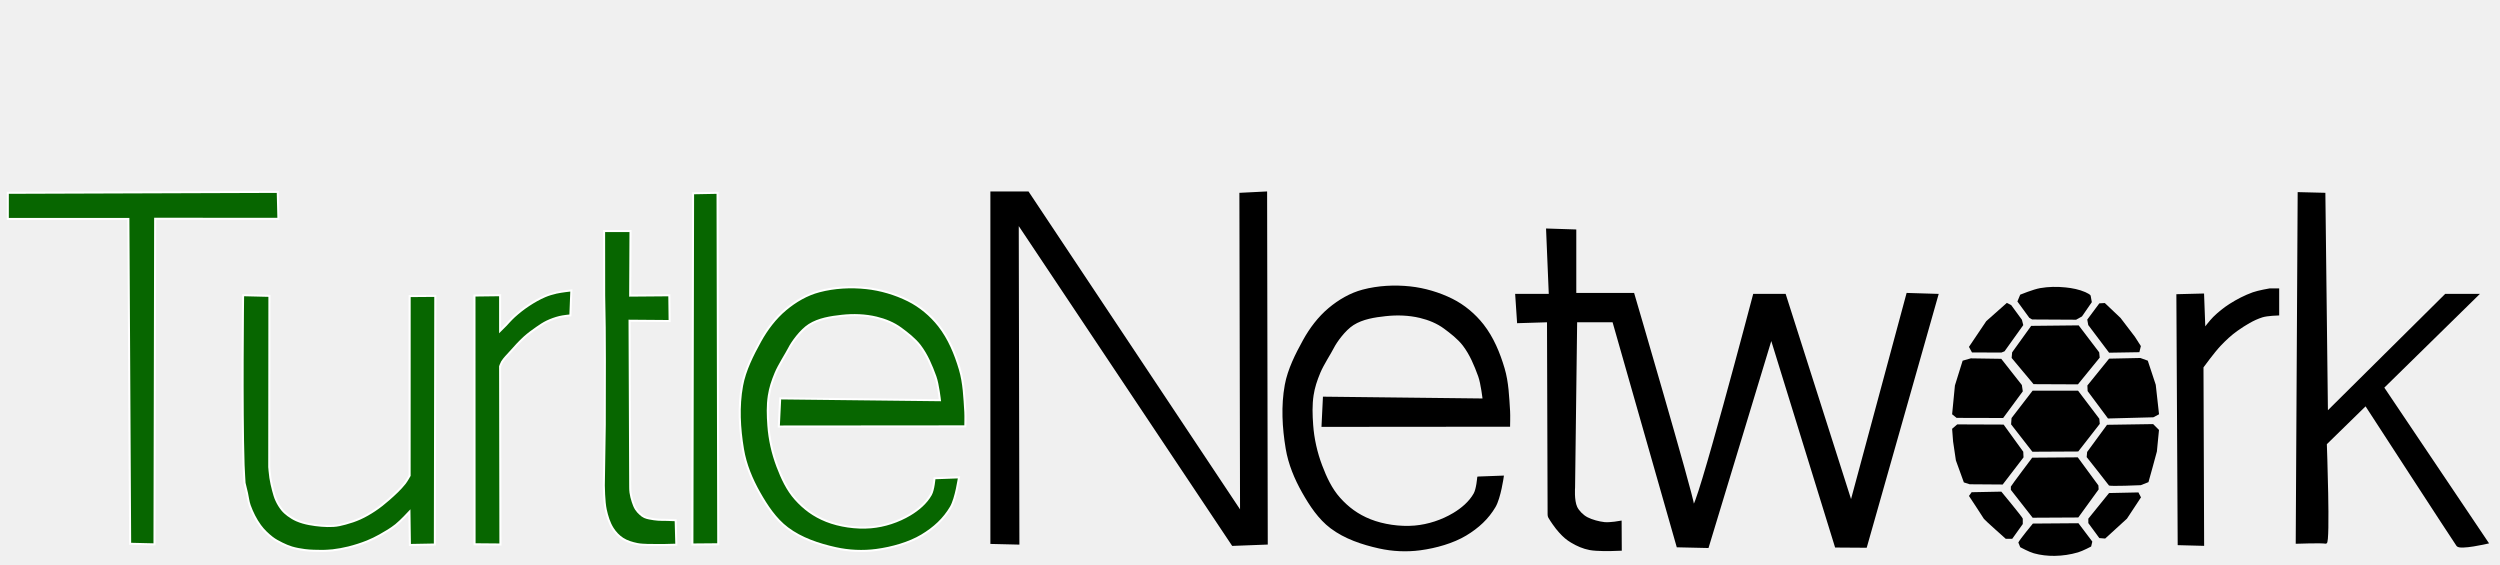
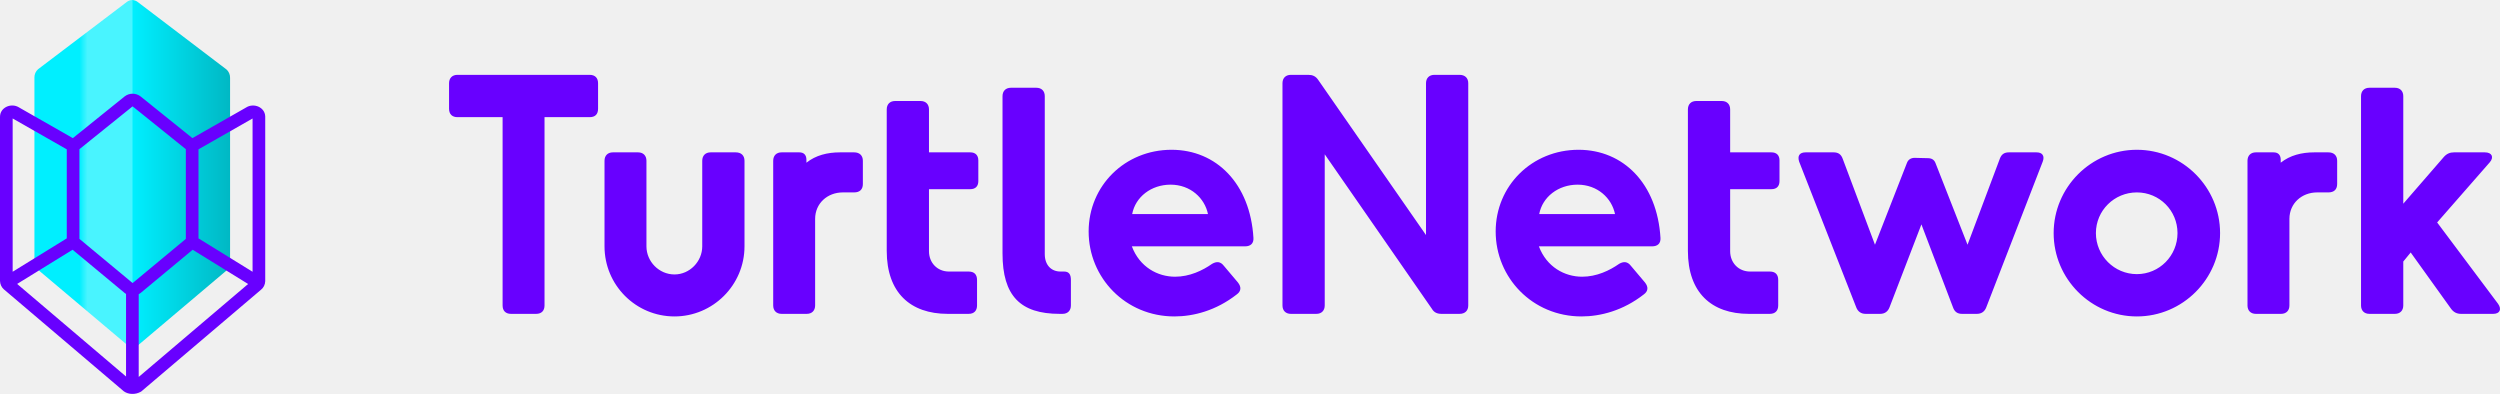
- <svg xmlns="http://www.w3.org/2000/svg" xmlns:ns1="http://www.openswatchbook.org/uri/2009/osb" width="124" height="28" viewBox="0 0 124 28" version="1.1" id="svg19607">
-   <defs id="defs19611">
-     <linearGradient id="linearGradient4353" ns1:paint="solid">
-       <stop style="stop-color:#000000;stop-opacity:1;" offset="0" id="stop4351" />
+ <svg xmlns="http://www.w3.org/2000/svg" preserveAspectRatio="xMidYMid meet" viewBox="0 0 1904 300">
+   <defs>
+     <linearGradient x1=".005%" y1="49.999%" x2="100%" y2="49.999%" id="a">
+       <stop stop-color="#00B8C4" offset="0%" />
+       <stop stop-color="#00EFFF" offset="100%" />
    </linearGradient>
-     <linearGradient id="linearGradient1925" ns1:paint="solid">
-       <stop style="stop-color:#000000;stop-opacity:1;" offset="0" id="stop1923" />
+     <linearGradient x1="45.988%" y1="49.999%" x2="54.013%" y2="50%" id="b">
+       <stop stop-color="#00EFFF" offset="0%" />
+       <stop stop-color="#49F4FF" offset="100%" />
    </linearGradient>
  </defs>
-   <path style="opacity:1;fill:#000000;fill-opacity:1;stroke:none;stroke-width:0;stroke-linecap:round;stroke-linejoin:round;stroke-miterlimit:3.3;stroke-dasharray:none;stroke-dashoffset:0;stroke-opacity:1;paint-order:stroke fill markers" d="m 97.66,17.205 0.859,-1.277 1.021,-0.905 0.215,0.11 0.532,0.727 0.067,0.265 -0.929,1.3 -0.151,0.06 -1.463,-0.002 z" id="path13352-0" />
-   <path style="opacity:1;fill:#000000;fill-opacity:1;stroke:none;stroke-width:0;stroke-linecap:round;stroke-linejoin:round;stroke-miterlimit:3.3;stroke-dasharray:none;stroke-dashoffset:0;stroke-opacity:1;paint-order:stroke fill markers" d="m 100.063,14.953 0.139,-0.337 c 0,0 0.646,-0.265 0.987,-0.325 0.416,-0.073 0.846,-0.078 1.265,-0.035 0.332,0.034 0.668,0.1 0.975,0.232 0.098,0.042 0.255,0.128 0.267,0.174 0.013,0.046 0.058,0.325 0.058,0.325 l -0.488,0.708 -0.29,0.163 -2.182,-0.012 -0.139,-0.081 z" id="path13354-6" />
-   <path style="opacity:1;fill:#000000;fill-opacity:1;stroke:none;stroke-width:0;stroke-linecap:round;stroke-linejoin:round;stroke-miterlimit:3.3;stroke-dasharray:none;stroke-dashoffset:0;stroke-opacity:1;paint-order:stroke fill markers" d="m 104.127,15.046 0.271,-0.016 0.78,0.739 0.714,0.936 0.295,0.46 -0.074,0.304 -1.502,0.025 -1.034,-1.371 -0.049,-0.271 z" id="path13356-4" />
-   <path style="opacity:1;fill:#000000;fill-opacity:1;stroke:none;stroke-width:0;stroke-linecap:round;stroke-linejoin:round;stroke-miterlimit:3.3;stroke-dasharray:none;stroke-dashoffset:0;stroke-opacity:1;paint-order:stroke fill markers" d="m 99.802,17.476 0.944,-1.313 2.356,-0.025 1.018,1.338 0.025,0.263 -1.08,1.325 -2.201,-0.01 -1.086,-1.299 z" id="path13358-4" />
-   <path style="opacity:1;fill:#000000;fill-opacity:1;stroke:none;stroke-width:0;stroke-linecap:round;stroke-linejoin:round;stroke-miterlimit:3.3;stroke-dasharray:none;stroke-dashoffset:0;stroke-opacity:1;paint-order:stroke fill markers" d="m 97.347,17.89 0.406,-0.116 1.509,0.023 1.022,1.3 0.047,0.313 -0.975,1.323 -2.31,-0.006 -0.221,-0.179 0.139,-1.428 z" id="path13360-6" />
-   <path style="opacity:1;fill:#000000;fill-opacity:1;stroke:none;stroke-width:0;stroke-linecap:round;stroke-linejoin:round;stroke-miterlimit:3.3;stroke-dasharray:none;stroke-dashoffset:0;stroke-opacity:1;paint-order:stroke fill markers" d="m 100.818,19.376 h 2.252 l 1.056,1.393 0.023,0.255 -1.068,1.37 -2.275,0.012 -1.056,-1.358 0.023,-0.313 z" id="path13362-9" />
-   <path style="opacity:1;fill:#000000;fill-opacity:1;stroke:none;stroke-width:0;stroke-linecap:round;stroke-linejoin:round;stroke-miterlimit:3.3;stroke-dasharray:none;stroke-dashoffset:0;stroke-opacity:1;paint-order:stroke fill markers" d="m 104.611,17.789 -1.077,1.331 0.013,0.279 1.01,1.358 2.248,-0.059 0.283,-0.15 -0.163,-1.463 -0.395,-1.196 -0.369,-0.133 z" id="path13364-0" />
-   <path style="opacity:1;fill:#000000;fill-opacity:1;stroke:none;stroke-width:0;stroke-linecap:round;stroke-linejoin:round;stroke-miterlimit:3.3;stroke-dasharray:none;stroke-dashoffset:0;stroke-opacity:1;paint-order:stroke fill markers" d="m 96.825,21.268 0.254,-0.218 2.3,0.009 0.975,1.347 0.013,0.279 -1.033,1.347 -1.637,-0.012 -0.29,-0.093 -0.395,-1.091 -0.139,-0.94 z" id="path13366-0" />
-   <path style="opacity:1;fill:#000000;fill-opacity:1;stroke:none;stroke-width:0;stroke-linecap:round;stroke-linejoin:round;stroke-miterlimit:3.3;stroke-dasharray:none;stroke-dashoffset:0;stroke-opacity:1;paint-order:stroke fill markers" d="m 103.522,22.417 0.987,-1.347 2.287,-0.035 0.29,0.29 -0.104,1.068 -0.221,0.813 -0.197,0.708 -0.383,0.151 c 0,0 -1.544,0.07 -1.579,0.012 -0.035,-0.058 -1.103,-1.405 -1.103,-1.405 z" id="path13368-0" />
-   <path style="opacity:1;fill:#000000;fill-opacity:1;stroke:none;stroke-width:0;stroke-linecap:round;stroke-linejoin:round;stroke-miterlimit:3.3;stroke-dasharray:none;stroke-dashoffset:0;stroke-opacity:1;paint-order:stroke fill markers" d="m 99.738,24.135 c 0.023,-0.058 1.059,-1.434 1.059,-1.434 l 2.261,-0.017 1.022,1.393 0.013,0.197 -1.01,1.393 -2.264,0.012 -1.08,-1.381 z" id="path13370-6" />
-   <path style="opacity:1;fill:#000000;fill-opacity:1;stroke:none;stroke-width:0;stroke-linecap:round;stroke-linejoin:round;stroke-miterlimit:3.3;stroke-dasharray:none;stroke-dashoffset:0;stroke-opacity:1;paint-order:stroke fill markers" d="m 97.66,24.599 0.133,-0.185 1.473,-0.029 c 0,0 1.064,1.282 1.064,1.34 v 0.267 l -0.522,0.731 h -0.325 c 0,0 -1.056,-0.94 -1.08,-0.987 -0.023,-0.046 -0.743,-1.138 -0.743,-1.138 z" id="path13372-9" />
-   <path style="opacity:1;fill:#000000;fill-opacity:1;stroke:none;stroke-width:0;stroke-linecap:round;stroke-linejoin:round;stroke-miterlimit:3.3;stroke-dasharray:none;stroke-dashoffset:0;stroke-opacity:1;paint-order:stroke fill markers" d="m 104.609,24.455 -1.028,1.27 v 0.221 l 0.546,0.743 0.29,0.023 1.08,-0.987 0.696,-1.056 -0.127,-0.245 z" id="path13374-4" />
-   <path style="opacity:1;fill:#000000;fill-opacity:1;stroke:none;stroke-width:0;stroke-linecap:round;stroke-linejoin:round;stroke-miterlimit:3.3;stroke-dasharray:none;stroke-dashoffset:0;stroke-opacity:1;paint-order:stroke fill markers" d="m 100.11,26.909 c 0.058,-0.139 0.72,-0.94 0.72,-0.94 l 2.261,-0.017 0.688,0.911 -0.058,0.244 c 0,0 -0.422,0.224 -0.65,0.29 -0.376,0.11 -0.77,0.169 -1.161,0.174 -0.347,0.004 -0.699,-0.034 -1.033,-0.128 -0.237,-0.066 -0.673,-0.302 -0.673,-0.302 z" id="path13376-8" />
-   <path style="fill:#076600;fill-opacity:1;stroke:#ffffff;stroke-width:0.102;stroke-linecap:butt;stroke-linejoin:miter;stroke-miterlimit:4;stroke-dasharray:none;stroke-opacity:1" d="m 0.387,9.563 v 1.296 H 6.367 l 0.088,16.113 1.208,0.029 0.033,-16.15 6.113,0.003 -0.032,-1.337 z" id="path5359" />
-   <path style="fill:#076600;fill-opacity:1;stroke:#ffffff;stroke-width:0.102;stroke-linecap:butt;stroke-linejoin:miter;stroke-miterlimit:4;stroke-dasharray:none;stroke-opacity:1" d="m 12.058,14.642 1.305,0.032 -0.008,8.491 c 0,0 0.028,0.357 0.056,0.533 0.034,0.212 0.079,0.422 0.135,0.629 0.046,0.17 0.092,0.342 0.167,0.501 0.077,0.164 0.171,0.322 0.286,0.462 0.085,0.103 0.187,0.191 0.294,0.271 0.13,0.096 0.27,0.182 0.418,0.247 0.2,0.087 0.414,0.147 0.629,0.187 0.394,0.072 0.798,0.112 1.198,0.09 0.202,-0.011 0.401,-0.06 0.596,-0.113 0.248,-0.066 0.492,-0.148 0.726,-0.253 0.251,-0.113 0.491,-0.253 0.72,-0.405 0.249,-0.166 0.485,-0.353 0.709,-0.551 0.279,-0.247 0.558,-0.501 0.789,-0.793 0.093,-0.118 0.239,-0.382 0.239,-0.382 l 0.002,-8.903 1.272,-0.01 -0.022,12.333 -1.238,0.023 -0.023,-1.643 c 0,0 -0.426,0.459 -0.67,0.653 -0.248,0.197 -0.523,0.358 -0.799,0.512 -0.204,0.114 -0.414,0.217 -0.63,0.304 -0.302,0.121 -0.613,0.219 -0.928,0.298 -0.255,0.064 -0.515,0.109 -0.777,0.141 -0.146,0.018 -0.439,0.028 -0.439,0.028 0,0 -0.334,0.002 -0.501,-0.006 -0.15,-0.006 -0.301,-0.013 -0.45,-0.034 -0.216,-0.03 -0.433,-0.066 -0.641,-0.129 -0.167,-0.05 -0.328,-0.12 -0.484,-0.197 -0.172,-0.085 -0.344,-0.175 -0.495,-0.293 -0.221,-0.172 -0.426,-0.37 -0.591,-0.596 -0.22,-0.302 -0.39,-0.644 -0.518,-0.996 -0.071,-0.197 -0.088,-0.409 -0.135,-0.613 -0.039,-0.168 -0.121,-0.504 -0.121,-0.504 0,0 -0.039,-0.632 -0.048,-0.892 -0.09,-2.805 -0.024,-8.419 -0.024,-8.419 z" id="path5361" />
-   <path style="fill:#076600;fill-opacity:1;stroke:#ffffff;stroke-width:0.102;stroke-linecap:butt;stroke-linejoin:miter;stroke-miterlimit:4;stroke-dasharray:none;stroke-opacity:1" d="m 23.533,14.658 1.273,-0.016 v 1.767 l 0.286,-0.286 c 0,0 0.266,-0.297 0.414,-0.43 0.225,-0.202 0.463,-0.391 0.716,-0.557 0.258,-0.17 0.528,-0.325 0.812,-0.446 0.179,-0.076 0.367,-0.131 0.557,-0.175 0.246,-0.057 0.748,-0.111 0.748,-0.111 l -0.048,1.241 c 0,0 -0.364,0.035 -0.541,0.08 -0.213,0.053 -0.423,0.128 -0.621,0.223 -0.174,0.083 -0.334,0.193 -0.493,0.302 -0.215,0.148 -0.426,0.303 -0.621,0.477 -0.251,0.226 -0.475,0.481 -0.7,0.732 -0.143,0.16 -0.301,0.311 -0.414,0.493 -0.042,0.069 -0.095,0.223 -0.095,0.223 l 0.015,8.832 -1.283,-0.011 z" id="path5363" />
-   <path style="fill:#076600;fill-opacity:1;stroke:#ffffff;stroke-width:0.102;stroke-linecap:butt;stroke-linejoin:miter;stroke-miterlimit:4;stroke-dasharray:none;stroke-opacity:1" d="m 29.963,11.459 h 1.31 l -0.016,3.203 1.941,-0.016 0.016,1.278 -1.988,-0.016 0.032,8.143 c 0,0 -0.002,0.254 0.016,0.379 0.022,0.155 0.061,0.309 0.11,0.458 0.042,0.125 0.087,0.251 0.158,0.363 0.06,0.094 0.137,0.178 0.221,0.252 0.062,0.055 0.129,0.108 0.205,0.142 0.148,0.066 0.314,0.082 0.473,0.11 0.209,0.037 0.647,0.031 0.647,0.031 l 0.426,0.016 0.032,1.215 -0.552,0.015 h -0.552 c 0,0 -0.563,0.01 -0.836,-0.047 -0.253,-0.053 -0.51,-0.127 -0.726,-0.268 -0.196,-0.128 -0.364,-0.307 -0.489,-0.505 -0.177,-0.28 -0.276,-0.608 -0.347,-0.931 -0.087,-0.392 -0.095,-1.199 -0.095,-1.199 l 0.047,-3.014 c 6.25e-4,-2.142 0.024,-4.283 -0.03,-6.424 z" id="path5365" />
-   <path style="fill:#076600;fill-opacity:1;stroke:#ffffff;stroke-width:0.102;stroke-linecap:butt;stroke-linejoin:miter;stroke-miterlimit:4;stroke-dasharray:none;stroke-opacity:1" d="m 34.376,9.586 1.215,-0.023 0.034,17.433 -1.283,0.011 z" id="path5369" />
-   <path style="fill:#000000;stroke:#000000;stroke-width:0.102;stroke-linecap:butt;stroke-linejoin:miter;stroke-miterlimit:4;stroke-dasharray:none;stroke-opacity:1" d="m 49.174,26.929 1.337,0.032 -0.032,-15.916 10.664,15.98 1.687,-0.064 -0.032,-17.412 -1.273,0.064 0.032,15.82 L 50.988,9.549 h -1.814 z" id="path5375" />
-   <path style="fill:#000000;stroke:#000000;stroke-width:0.102;stroke-linecap:butt;stroke-linejoin:miter;stroke-miterlimit:4;stroke-dasharray:none;stroke-opacity:1" d="m 76.737,11.386 0.135,3.241 h -1.666 l 0.09,1.351 1.486,-0.045 0.03,9.575 c 0,0 -0.002,0.085 0.03,0.144 0.057,0.105 0.151,0.235 0.213,0.328 0.096,0.145 0.231,0.306 0.312,0.397 0.2,0.225 0.366,0.364 0.585,0.495 0.277,0.167 0.583,0.3 0.9,0.36 0.354,0.067 1.058,0.049 1.058,0.049 l 0.479,-0.016 -0.007,-1.384 c 0,0 -0.524,0.097 -0.808,0.066 -0.272,-0.03 -0.615,-0.121 -0.858,-0.246 -0.225,-0.117 -0.444,-0.344 -0.535,-0.54 -0.158,-0.34 -0.108,-0.985 -0.108,-0.985 l 0.103,-8.244 h 1.846 l 3.185,11.164 1.497,0.034 3.151,-10.388 3.204,10.365 1.491,0.01 3.543,-12.491 -1.486,-0.045 -2.791,10.354 -3.286,-10.309 h -1.531 c 0,0 -2.926,11.119 -3.016,10.444 C 83.895,24.396 81.014,14.582 81.014,14.582 H 78.133 V 11.431 Z" id="path5381" />
-   <path style="fill:#000000;stroke:#000000;stroke-width:0.102;stroke-linecap:butt;stroke-linejoin:miter;stroke-miterlimit:4;stroke-dasharray:none;stroke-opacity:1" d="m 107.999,14.642 1.273,-0.032 0.064,1.719 c 0,0 0.3,-0.399 0.477,-0.573 0.243,-0.238 0.51,-0.454 0.796,-0.637 0.36,-0.23 0.744,-0.428 1.146,-0.573 0.266,-0.096 0.828,-0.191 0.828,-0.191 h 0.414 v 1.241 c 0,0 -0.541,0.015 -0.796,0.095 -0.448,0.142 -0.856,0.399 -1.241,0.668 -0.314,0.22 -0.596,0.486 -0.859,0.764 -0.317,0.335 -0.859,1.082 -0.859,1.082 l 0.032,8.817 -1.21,-0.032 z" id="path5391" />
-   <path style="fill:#000000;stroke:#000000;stroke-width:0.102;stroke-linecap:butt;stroke-linejoin:miter;stroke-miterlimit:4;stroke-dasharray:none;stroke-opacity:1" d="m 114.015,9.581 1.273,0.032 0.127,10.855 5.888,-5.84 h 1.576 l -4.682,4.592 5.177,7.698 c 0,0 -1.351,0.315 -1.486,0.135 -0.135,-0.18 -4.547,-6.978 -4.547,-6.978 l -1.981,1.936 c 0,0 0.18,4.952 0,4.907 -0.18,-0.045 -1.441,0 -1.441,0 z" id="path5393" />
-   <path style="fill:#076600;fill-opacity:1;stroke:#ffffff;stroke-width:0.102;stroke-linecap:butt;stroke-linejoin:miter;stroke-miterlimit:4;stroke-dasharray:none;stroke-opacity:1" d="m 46.351,23.721 1.215,-0.045 c 0,0 -0.144,1.044 -0.405,1.486 -0.34,0.576 -0.816,1.021 -1.441,1.396 -0.625,0.374 -1.47,0.616 -2.251,0.72 -0.67,0.089 -1.366,0.057 -2.026,-0.09 -0.841,-0.187 -1.698,-0.472 -2.386,-0.99 -0.597,-0.45 -1.027,-1.105 -1.396,-1.756 -0.379,-0.669 -0.684,-1.402 -0.81,-2.161 -0.173,-1.037 -0.234,-2.118 -0.045,-3.151 0.14,-0.766 0.524,-1.524 0.9,-2.206 0.325,-0.589 0.744,-1.144 1.26,-1.576 0.484,-0.405 1.055,-0.74 1.666,-0.9 0.755,-0.199 1.565,-0.241 2.341,-0.158 0.706,0.076 1.435,0.291 2.071,0.608 0.592,0.294 1.123,0.74 1.531,1.26 0.492,0.629 0.809,1.395 1.035,2.161 0.201,0.682 0.225,1.406 0.27,2.116 0.012,0.195 0,0.713 0,0.713 l -9.251,0.008 0.068,-1.396 7.923,0.09 c 0,0 -0.089,-0.797 -0.225,-1.17 -0.2,-0.549 -0.42,-1.076 -0.765,-1.531 -0.257,-0.338 -0.642,-0.631 -0.945,-0.855 -0.356,-0.264 -0.784,-0.437 -1.215,-0.54 -0.555,-0.133 -1.143,-0.152 -1.711,-0.09 -0.557,0.061 -1.147,0.15 -1.621,0.45 -0.427,0.271 -0.855,0.878 -0.99,1.148 -0.135,0.27 -0.509,0.84 -0.675,1.238 -0.166,0.398 -0.278,0.738 -0.338,1.125 -0.076,0.489 -0.058,0.99 -0.023,1.486 0.049,0.69 0.205,1.379 0.45,2.026 0.219,0.578 0.487,1.161 0.9,1.621 0.417,0.465 0.895,0.828 1.531,1.08 0.635,0.252 1.466,0.379 2.206,0.315 0.676,-0.059 1.353,-0.282 1.936,-0.63 0.41,-0.245 0.801,-0.574 1.035,-0.99 0.136,-0.241 0.18,-0.81 0.18,-0.81 z" id="path5413" />
-   <path style="fill:#000000;stroke:#000000;stroke-width:0.102;stroke-linecap:butt;stroke-linejoin:miter;stroke-miterlimit:4;stroke-dasharray:none;stroke-opacity:1" d="m 73.321,23.687 1.215,-0.045 c 0,0 -0.144,1.044 -0.405,1.486 -0.34,0.576 -0.816,1.021 -1.441,1.396 -0.625,0.374 -1.47,0.616 -2.251,0.72 -0.67,0.089 -1.366,0.057 -2.026,-0.09 -0.841,-0.187 -1.698,-0.472 -2.386,-0.99 -0.597,-0.45 -1.027,-1.105 -1.396,-1.756 -0.379,-0.669 -0.684,-1.402 -0.81,-2.161 -0.173,-1.037 -0.234,-2.118 -0.045,-3.151 0.14,-0.766 0.524,-1.524 0.9,-2.206 0.325,-0.589 0.744,-1.144 1.26,-1.576 0.484,-0.405 1.055,-0.74 1.666,-0.9 0.755,-0.199 1.565,-0.241 2.341,-0.158 0.706,0.076 1.435,0.291 2.071,0.608 0.592,0.294 1.123,0.74 1.531,1.26 0.492,0.629 0.809,1.395 1.035,2.161 0.201,0.682 0.225,1.406 0.27,2.116 0.012,0.195 0,0.713 0,0.713 l -9.251,0.008 0.068,-1.396 7.923,0.09 c 0,0 -0.089,-0.797 -0.225,-1.17 -0.2,-0.549 -0.42,-1.076 -0.765,-1.531 -0.257,-0.338 -0.642,-0.631 -0.945,-0.855 -0.356,-0.264 -0.784,-0.437 -1.215,-0.54 -0.555,-0.133 -1.143,-0.152 -1.711,-0.09 -0.557,0.061 -1.147,0.15 -1.621,0.45 -0.427,0.271 -0.855,0.878 -0.99,1.148 -0.135,0.27 -0.509,0.84 -0.675,1.238 -0.166,0.398 -0.278,0.738 -0.338,1.125 -0.076,0.489 -0.058,0.99 -0.023,1.486 0.049,0.69 0.205,1.379 0.45,2.026 0.219,0.578 0.487,1.161 0.9,1.621 0.417,0.465 0.895,0.828 1.531,1.08 0.635,0.252 1.466,0.379 2.206,0.315 0.676,-0.059 1.353,-0.282 1.936,-0.63 0.41,-0.245 0.801,-0.574 1.035,-0.99 0.136,-0.241 0.18,-0.81 0.18,-0.81 z" id="path5413-2" />
+   <g fill-rule="nonzero" fill="none">
+     <path d="M408.323 239.032c4.176 0 6.387-2.46 6.387-6.396V89.225h34.39c4.176 0 6.387-2.214 6.387-6.396V63.396C455.486 59.46 453.275 57 449.099 57H348.387C344.456 57 342 59.46 342 63.396V82.829c0 4.182 2.456 6.396 6.387 6.396h34.39V232.636c0 3.936 2.211 6.396 6.387 6.396h19.16zM513.703 241c29.231 0 53.304-23.861 53.304-53.38v-65.187c0-3.936-2.456-6.396-6.632-6.396h-19.16c-3.93 0-6.387 2.46-6.387 6.396v65.187c0 11.561-9.58 21.401-21.125 21.401-11.791 0-21.371-9.84-21.371-21.401v-65.187c0-3.936-2.456-6.396-6.387-6.396h-19.16c-3.93 0-6.387 2.46-6.387 6.396v65.187c0 29.519 23.827 53.38 53.304 53.38zm100.713-1.968c3.93 0 6.387-2.46 6.387-6.396V166.711c0-11.807 9.334-20.171 21.125-20.171h8.597c4.176 0 6.632-2.214 6.632-6.396v-17.711c0-3.936-2.456-6.396-6.632-6.396h-10.808c-9.58 0-18.423 2.214-25.547 7.872v-2.214c0-3.69-1.965-5.658-5.404-5.658h-13.51c-3.93 0-6.387 2.46-6.387 6.396V232.636c0 3.936 2.456 6.396 6.387 6.396h19.16zm123.311 0c4.176 0 6.387-2.46 6.387-6.396v-19.433c0-4.182-2.211-6.396-6.387-6.396h-14.984c-8.843 0-15.23-6.642-15.23-15.497v-47.23h31.442c3.93 0 6.141-2.214 6.141-6.15v-15.743c0-3.936-2.211-6.15-6.141-6.15h-31.442V83.321c0-3.936-2.456-6.396-6.387-6.396h-19.406c-3.93 0-6.387 2.46-6.387 6.396V191.064c0 31.733 17.932 47.968 46.426 47.968h15.967zm71.481 0c3.93 0 6.387-2.46 6.387-6.396v-19.433c0-4.182-1.474-6.396-5.158-6.396h-2.702c-7.124 0-12.036-4.92-12.036-13.283V73.235c0-3.936-2.456-6.396-6.387-6.396h-19.406c-3.93 0-6.387 2.46-6.387 6.396V193.032c0 32.225 13.51 46 43.478 46h2.211zM894.445 241c14.493 0 31.688-4.428 47.409-16.727 3.439-2.46 3.685-5.658.983-9.102l-10.808-12.791c-2.456-3.198-5.404-3.444-8.843-1.476-7.369 5.166-17.195 9.84-28.249 9.84-13.265 0-27.02-7.38-32.916-23.123h86.22c4.176 0 6.632-2.214 6.387-6.396-2.456-41.326-28.249-67.155-62.393-67.155-35.372 0-63.13 27.305-63.13 62.235 0 35.176 28.003 64.695 65.34 64.695zm25.547-77.979h-57.725c2.456-13.037 14.493-22.385 29.231-22.385 15.23 0 26.038 10.332 28.494 22.385zm82.535 76.011c3.93 0 6.387-2.46 6.387-6.396V117.513l81.553 117.583c1.719 2.952 4.176 3.936 7.369 3.936h13.756c4.176 0 6.632-2.46 6.632-6.396V63.396c0-3.936-2.456-6.396-6.632-6.396h-19.16c-3.93 0-6.387 2.46-6.387 6.396V179.011l-82.044-118.075C1002.036 57.984 999.579 57 996.386 57H983.121c-3.93 0-6.387 2.46-6.387 6.396V232.636c0 3.936 2.456 6.396 6.387 6.396h19.406zM1204.443 241c14.493 0 31.688-4.428 47.409-16.727 3.439-2.46 3.685-5.658.983-9.102l-10.808-12.791c-2.456-3.198-5.404-3.444-8.843-1.476-7.369 5.166-17.195 9.84-28.249 9.84-13.265 0-27.02-7.38-32.916-23.123h86.22c4.176 0 6.632-2.214 6.387-6.396-2.456-41.326-28.249-67.155-62.393-67.155-35.372 0-63.13 27.305-63.13 62.235 0 35.176 28.003 64.695 65.34 64.695zm25.547-77.979h-57.725c2.456-13.037 14.493-22.385 29.231-22.385 15.23 0 26.038 10.332 28.494 22.385zm117.907 76.011c4.176 0 6.387-2.46 6.387-6.396v-19.433c0-4.182-2.211-6.396-6.387-6.396h-14.984c-8.843 0-15.23-6.642-15.23-15.497v-47.23h31.442c3.93 0 6.141-2.214 6.141-6.15v-15.743c0-3.936-2.211-6.15-6.141-6.15h-31.442V83.321c0-3.936-2.456-6.396-6.387-6.396h-19.406c-3.93 0-6.387 2.46-6.387 6.396V191.064c0 31.733 17.932 47.968 46.426 47.968h15.967zm84.009 0c3.439 0 5.895-1.722 7.124-4.92l24.318-63.219 24.073 63.219c1.228 3.444 3.439 4.92 6.878 4.92h11.299c3.439 0 5.895-1.722 7.124-4.92l42.987-110.941c1.719-4.428-.246-7.134-4.667-7.134h-21.125c-3.439 0-5.65 1.476-6.878 4.92L1498.475 186.39l-24.318-61.989c-.983-2.706-2.948-3.936-5.895-3.936l-10.071-.246c-2.702 0-4.913 1.23-5.895 3.936l-24.318 62.235-24.564-65.433c-1.228-3.444-3.439-4.92-6.878-4.92h-21.371c-4.667 0-6.387 2.706-4.913 7.134l43.478 110.941c1.228 3.198 3.685 4.92 7.124 4.92h11.054zM1627.436 241c34.881 0 63.375-28.535 63.375-63.465 0-34.93-28.494-63.465-63.375-63.465-34.881 0-63.375 28.535-63.375 63.465 0 34.93 28.494 63.465 63.375 63.465zm0-32.225c-17.195 0-31.196-14.021-31.196-31.241 0-17.219 14.002-30.995 31.196-30.995 17.195 0 30.951 13.775 30.951 30.995 0 17.219-13.756 31.241-30.951 31.241zm109.801 30.257c3.93 0 6.387-2.46 6.387-6.396V166.711c0-11.807 9.334-20.171 21.125-20.171h8.597c4.176 0 6.632-2.214 6.632-6.396v-17.711c0-3.936-2.456-6.396-6.632-6.396h-10.808c-9.58 0-18.423 2.214-25.547 7.872v-2.214c0-3.69-1.965-5.658-5.404-5.658h-13.51c-3.93 0-6.387 2.46-6.387 6.396V232.636c0 3.936 2.456 6.396 6.387 6.396h19.16zm86.711 0c3.93 0 6.387-2.46 6.387-6.396v-33.455l5.65-6.888 30.705 42.802c1.965 2.706 4.422 3.936 7.615 3.936h24.564c4.913 0 6.632-3.444 3.685-7.626l-46.426-61.989 40.039-45.754c3.439-3.936 1.719-7.626-3.685-7.626h-23.581c-2.948 0-5.404.984-7.615 3.444l-30.951 35.668V73.235c0-3.936-2.456-6.396-6.387-6.396h-19.406c-3.93 0-6.387 2.46-6.387 6.396V232.636c0 3.936 2.456 6.396 6.387 6.396h19.406z" fill="#6800FF" />
+     <path fill="#49F4FF" d="M102.062 1.5v260.25h-2.251V1.5z" />
+     <path d="M149.008 0v264.411c-1.797-.024-3.536-.635-4.956-1.741l-66.989-56.63c-1.805-1.675-2.805-4.048-2.745-6.515V59.281c-.071-2.447.948-4.799 2.78-6.415L144.285 1.795C145.602.662 147.273.027 149.008 0z" fill="url(#a)" transform="matrix(-1 0 0 1 249.5381 0)" />
+     <path d="M74.693 0v263.661c-1.797-.024-3.536-.633-4.956-1.736L2.749 205.456c-1.805-1.67-2.805-4.037-2.745-6.496V59.113c-.071-2.44.948-4.785 2.78-6.397L69.97 1.79C71.288.66 72.958.027 74.693 0z" fill="url(#b)" transform="translate(26.21537)" />
+     <path d="M94.994 73.39c3.553-2.704 8.455-2.704 12.008 0l.101.079 39.372 31.664c.095.03.2.016.286-.041l.285-.176 40.288-22.982.086-.056c5.787-3.697 14.265-.329 14.571 6.71L202 88.982l-.003 125.199c-.084 2.543-1.272 4.92-3.14 6.413l-91.336 77.602-.436.238c-3.994 2.176-9.126 2.091-12.601-.293l-.205-.141-91.386-77.679C1.136 218.747.087 216.502 0 213.96V88.982c0-7.172 8.389-10.759 14.267-7.307l.399.249 40.308 22.992.285.176c.071.047.156.065.213.071l.055.002zM146.732 190.209l-39.545 32.854-.161.128c-.442.336-.904.631-1.382.883l-.005 63.005 83.323-70.79-42.23-26.08zm-91.456-.007l-42.221 26.042 82.939 70.498.004-62.893c-.248-.146-.492-.304-.73-.474l-.25-.184-.16-.127L55.276 190.202zm45.666-109.128h-.031L61.449 112.845c-.053.04-.106.08-.16.119l-.795.639-.002 68.334 40.349 33.501.082.044c.064.021.134.021.199 0l.074-.042 40.333-33.501V113.588l-.69-.555-.376-.272-39.284-31.611-.08-.043c-.061-.024-.121-.033-.157-.033zm91.411 9.167l-40.47 23.084-.197.125c-.167.101-.337.196-.509.286l-.003 67.815 41.179 25.43 0-116.74zM9.645 90.229L9.641 206.953l41.207-25.416.001-67.797c-.218-.114-.433-.237-.645-.368l-.071-.046.011.007-.188-.121.17.11L9.645 90.229z" fill="#6800FF" />
+   </g>
</svg>
